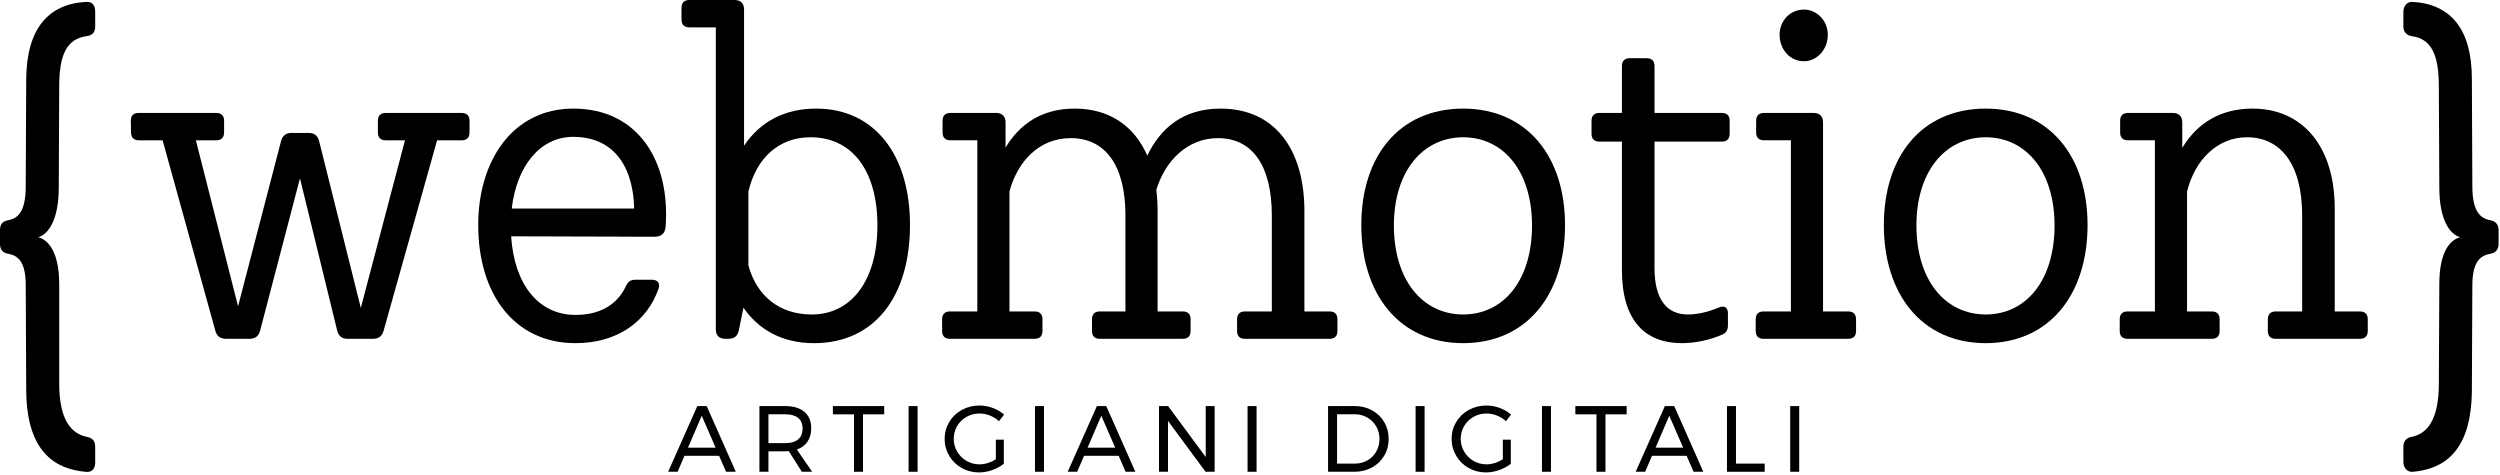
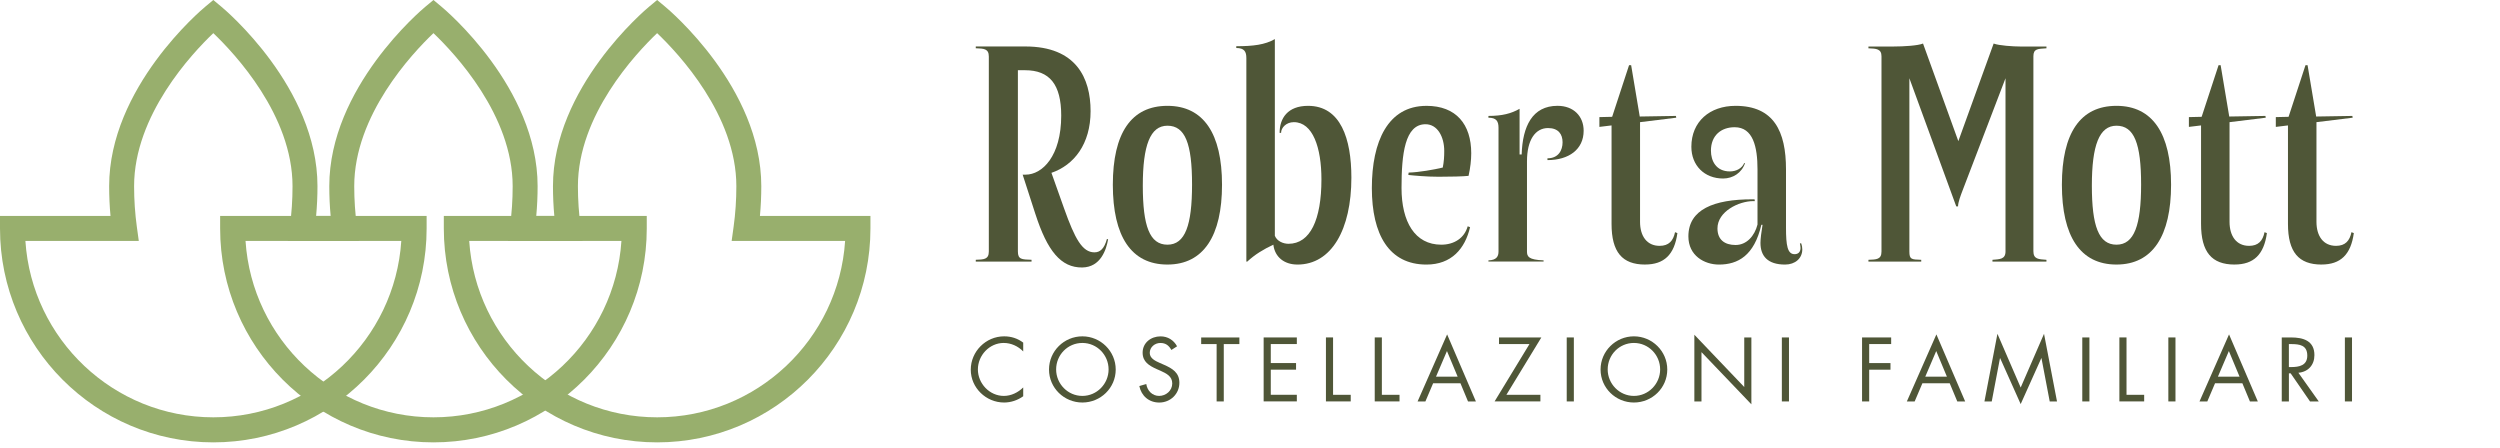
- <svg xmlns="http://www.w3.org/2000/svg" width="100%" height="100%" viewBox="0 0 453 86" version="1.1" xml:space="preserve" style="fill-rule:evenodd;clip-rule:evenodd;stroke-linejoin:round;stroke-miterlimit:2;">
-   <g transform="matrix(1,0,0,1,-194.573,-549.625)">
-     <g transform="matrix(1,0,0,1,279.651,609.602)">
-       <path d="M0,-38.096L0,-35.971C0,-35.05 -0.496,-34.554 -1.416,-34.554L-5.878,-34.554L-15.568,-0.047C-15.844,0.944 -16.474,1.416 -17.497,1.416L-22.07,1.416C-23.109,1.416 -23.731,0.928 -23.983,-0.087L-30.724,-27.665L-37.945,-0.071C-38.206,0.928 -38.835,1.416 -39.866,1.416L-44.124,1.416C-45.156,1.416 -45.785,0.936 -46.061,-0.056L-55.613,-34.554L-59.906,-34.554C-60.827,-34.554 -61.322,-35.042 -61.338,-35.963L-61.37,-38.088C-61.385,-39.009 -60.89,-39.512 -59.969,-39.512L-45.888,-39.512C-44.967,-39.512 -44.471,-39.017 -44.471,-38.096L-44.471,-35.971C-44.471,-35.05 -44.967,-34.554 -45.888,-34.554L-49.586,-34.554L-41.942,-4.477L-34.152,-34.404C-33.892,-35.404 -33.262,-35.892 -32.231,-35.892L-29.169,-35.892C-28.131,-35.892 -27.501,-35.404 -27.249,-34.396L-19.699,-4.181L-11.696,-34.554L-15.191,-34.554C-16.111,-34.554 -16.608,-35.05 -16.608,-35.971L-16.608,-38.096C-16.608,-39.017 -16.111,-39.512 -15.191,-39.512L-1.416,-39.512C-0.496,-39.512 0,-39.017 0,-38.096" style="full:#000;fill-rule:nonzero;" />
-     </g>
-     <g transform="matrix(1,0,0,1,287.303,593.702)">
-       <path d="M0,-6.297L22.188,-6.297C21.9,-15.481 17.222,-19.284 11.161,-19.284C5.035,-19.284 0.879,-13.865 0,-6.297M11.161,-24.4C22.905,-24.4 28.769,-14.829 27.879,-2.983C27.784,-1.787 27.084,-1.18 25.896,-1.18L21.944,-1.18L21.944,-1.192L-0.112,-1.256C0.459,7.517 4.878,12.987 11.554,12.987C15.718,12.987 19.023,11.35 20.708,7.729C21.054,6.974 21.534,6.612 22.353,6.612L25.398,6.612C26.422,6.612 26.934,7.233 26.603,8.209C24.564,14.113 19.228,18.103 11.554,18.103C0.456,18.103 -6.077,9.209 -6.077,-3.306C-6.077,-15.033 0.219,-24.4 11.16,-24.4L11.161,-24.4Z" style="full:#000;fill-rule:nonzero;" />
-     </g>
-     <g transform="matrix(1,0,0,1,353.56,570.956)">
-       <path d="M0,19.519C0,9.602 -4.566,3.541 -12.122,3.541C-17.867,3.541 -21.96,7.319 -23.377,13.38L-23.377,26.76C-21.881,32.27 -17.789,35.654 -11.886,35.654C-4.801,35.654 0,29.594 0,19.519M5.903,19.44C5.903,32.428 -0.551,40.85 -11.492,40.85C-17.457,40.85 -21.633,38.244 -24.276,34.421L-25.109,38.52C-25.321,39.551 -25.943,40.062 -26.998,40.062L-27.549,40.062C-28.674,40.062 -29.28,39.456 -29.28,38.331L-29.28,-16.372L-34.082,-16.372C-35.002,-16.372 -35.498,-16.868 -35.498,-17.789L-35.498,-19.914C-35.498,-20.835 -35.002,-21.331 -34.082,-21.331L-25.896,-21.331C-24.77,-21.331 -24.164,-20.725 -24.164,-19.599L-24.164,5.074C-21.241,0.688 -16.773,-1.654 -11.098,-1.654C-0.551,-1.654 5.903,6.69 5.903,19.44" style="full:#000;fill-rule:nonzero;" />
-     </g>
-     <g transform="matrix(1,0,0,1,435.497,574.261)">
-       <path d="M0,31.798C0.92,31.798 1.416,32.294 1.416,33.215L1.416,35.34C1.416,36.261 0.92,36.757 0,36.757L-15.348,36.757C-16.27,36.757 -16.765,36.261 -16.765,35.34L-16.765,33.215C-16.765,32.294 -16.27,31.798 -15.348,31.798L-10.469,31.798L-10.469,14.403C-10.469,5.352 -14.011,0.393 -20.229,0.393C-25.79,0.393 -29.835,4.562 -31.398,9.775C-31.247,10.997 -31.169,12.28 -31.169,13.616L-31.169,31.798L-26.604,31.798C-25.684,31.798 -25.187,32.294 -25.187,33.215L-25.187,35.34C-25.187,36.261 -25.684,36.757 -26.604,36.757L-41.638,36.757C-42.559,36.757 -43.055,36.261 -43.055,35.34L-43.055,33.215C-43.055,32.294 -42.559,31.798 -41.638,31.798L-36.994,31.798L-36.994,14.403C-36.994,5.352 -40.615,0.393 -46.911,0.393C-52.736,0.393 -56.593,4.722 -58.009,10.074L-58.009,31.798L-53.444,31.798C-52.524,31.798 -52.027,32.294 -52.027,33.215L-52.027,35.34C-52.027,36.261 -52.524,36.757 -53.444,36.757L-68.793,36.757C-69.713,36.757 -70.21,36.261 -70.21,35.34L-70.21,33.215C-70.21,32.294 -69.713,31.798 -68.793,31.798L-63.834,31.798L-63.834,0.786L-68.714,0.786C-69.635,0.786 -70.131,0.291 -70.131,-0.63L-70.131,-2.755C-70.131,-3.676 -69.635,-4.172 -68.714,-4.172L-60.45,-4.172C-59.324,-4.172 -58.718,-3.566 -58.718,-2.441L-58.718,2.101C-56.206,-2.081 -52.207,-4.959 -46.203,-4.959C-39.855,-4.959 -35.369,-1.778 -33.032,3.564C-30.662,-1.394 -26.552,-4.959 -19.758,-4.959C-9.919,-4.959 -4.566,2.44 -4.566,13.616L-4.566,31.798L0,31.798Z" style="full:#000;fill-rule:nonzero;" />
-     </g>
-     <g transform="matrix(1,0,0,1,472.175,590.633)">
-       <path d="M0,-0.158C0,-9.9 -5.099,-16.114 -12.477,-16.136C-19.854,-16.114 -25.03,-9.9 -25.03,-0.158C-25.03,9.743 -19.854,15.956 -12.477,15.977C-5.099,15.956 0,9.743 0,-0.158M-12.436,21.173L-12.516,21.173C-24.117,21.132 -30.933,12.25 -30.933,-0.237C-30.933,-12.566 -24.196,-21.291 -12.516,-21.331L-12.436,-21.331C-0.835,-21.291 5.981,-12.565 5.981,-0.237C5.981,12.25 -0.835,21.132 -12.436,21.173" style="full:#000;fill-rule:nonzero;" />
-     </g>
-     <g transform="matrix(1,0,0,1,494.371,596.693)">
-       <path d="M0,-21.409L0,1.496C0,7.163 2.203,9.917 6.06,9.917C7.816,9.917 9.76,9.453 11.641,8.658C12.648,8.233 13.302,8.619 13.302,9.705L13.302,11.909C13.302,12.712 12.995,13.247 12.263,13.569C9.949,14.577 7.281,15.112 4.958,15.112C-1.653,15.112 -5.903,11.098 -5.903,1.889L-5.903,-21.409L-9.996,-21.409C-10.917,-21.409 -11.413,-21.905 -11.413,-22.826L-11.413,-25.187C-11.413,-26.108 -10.917,-26.603 -9.996,-26.603L-5.903,-26.603L-5.903,-35.104C-5.903,-36.026 -5.407,-36.521 -4.487,-36.521L-1.417,-36.521C-0.496,-36.521 0,-36.026 0,-35.104L0,-26.603L12.2,-26.603C13.12,-26.603 13.616,-26.108 13.616,-25.187L13.616,-22.826C13.616,-21.905 13.12,-21.409 12.2,-21.409L0,-21.409Z" style="full:#000;fill-rule:nonzero;" />
-     </g>
-     <g transform="matrix(1,0,0,1,517.037,606.453)">
-       <path d="M0,-50.532C0,-53.051 1.889,-55.097 4.408,-55.097C6.768,-55.097 8.737,-53.051 8.737,-50.532C8.737,-47.856 6.768,-45.731 4.408,-45.731C1.889,-45.731 0,-47.856 0,-50.532M13.853,1.023L13.853,3.148C13.853,4.069 13.357,4.565 12.436,4.565L-2.912,4.565C-3.833,4.565 -4.329,4.069 -4.329,3.148L-4.329,1.023C-4.329,0.102 -3.833,-0.394 -2.912,-0.394L2.046,-0.394L2.046,-31.406L-2.834,-31.406C-3.754,-31.406 -4.25,-31.901 -4.25,-32.822L-4.25,-34.947C-4.25,-35.868 -3.754,-36.364 -2.834,-36.364L6.139,-36.364C7.265,-36.364 7.871,-35.758 7.871,-34.633L7.871,-0.394L12.436,-0.394C13.357,-0.394 13.853,0.102 13.853,1.023" style="full:#000;fill-rule:nonzero;" />
-     </g>
-     <g transform="matrix(1,0,0,1,566.858,590.633)">
-       <path d="M0,-0.158C0,-9.9 -5.098,-16.114 -12.475,-16.136C-19.853,-16.114 -25.029,-9.9 -25.029,-0.158C-25.029,9.743 -19.853,15.956 -12.475,15.977C-5.098,15.956 0,9.743 0,-0.158M-12.435,21.173L-12.514,21.173C-24.115,21.132 -30.932,12.25 -30.932,-0.237C-30.932,-12.566 -24.195,-21.291 -12.514,-21.331L-12.435,-21.331C-0.834,-21.291 5.982,-12.565 5.982,-0.237C5.982,12.25 -0.834,21.132 -12.435,21.173" style="full:#000;fill-rule:nonzero;" />
-     </g>
-     <g transform="matrix(1,0,0,1,623.609,572.844)">
-       <path d="M0,34.632L0,36.757C0,37.678 -0.496,38.174 -1.417,38.174L-16.686,38.174C-17.608,38.174 -18.103,37.678 -18.103,36.757L-18.103,34.632C-18.103,33.711 -17.608,33.215 -16.686,33.215L-11.885,33.215L-11.885,15.82C-11.885,6.375 -15.9,1.653 -21.882,1.653C-27.233,1.653 -31.327,5.745 -32.743,11.491L-32.743,33.215L-28.257,33.215C-27.336,33.215 -26.84,33.711 -26.84,34.632L-26.84,36.757C-26.84,37.678 -27.336,38.174 -28.257,38.174L-43.526,38.174C-44.448,38.174 -44.943,37.678 -44.943,36.757L-44.943,34.632C-44.943,33.711 -44.448,33.215 -43.526,33.215L-38.568,33.215L-38.568,2.203L-43.449,2.203C-44.369,2.203 -44.864,1.708 -44.864,0.787L-44.864,-1.338C-44.864,-2.259 -44.369,-2.755 -43.449,-2.755L-35.341,-2.755C-34.216,-2.755 -33.61,-2.149 -33.61,-1.024L-33.61,3.569C-30.818,-1.017 -26.561,-3.542 -20.858,-3.542C-11.885,-3.542 -5.982,3.227 -5.982,14.561L-5.982,33.215L-1.417,33.215C-0.496,33.215 0,33.711 0,34.632" style="full:#000;fill-rule:nonzero;" />
-     </g>
-     <g transform="matrix(1,0,0,1,201.523,592.496)">
-       <path d="M0,0.12C1.85,0.6 3.78,2.91 3.78,8.6L3.78,26.61C3.78,33.34 6.02,35.73 8.81,36.29C9.78,36.49 10.3,37 10.3,38.08L10.3,40.93C10.3,42.06 9.73,42.71 8.69,42.63C3.04,42.17 -2.12,39.04 -2.2,27.86L-2.29,8.79C-2.29,4.62 -3.65,3.43 -5.44,3.12C-6.42,2.94 -6.95,2.43 -6.95,1.34L-6.95,-1.19C-6.95,-2.29 -6.43,-2.8 -5.45,-2.97C-3.66,-3.31 -2.29,-4.57 -2.29,-9.12L-2.2,-28.58C-2.12,-37.63 1.78,-42.18 8.69,-42.53C9.73,-42.59 10.3,-41.93 10.3,-40.81L10.3,-38.07C10.3,-36.96 9.75,-36.46 8.74,-36.32C5.09,-35.83 3.78,-32.84 3.78,-27.23L3.7,-8.93C3.7,-3.06 1.85,-0.46 0,0.12" style="full:#000;fill-rule:nonzero;" />
-     </g>
-     <g transform="matrix(1,0,0,1,630.066,551.774)">
-       <path d="M0,81.562L0,78.721C0,77.797 0.581,77.18 1.408,77.026C4.216,76.496 6.425,74.117 6.425,67.328L6.513,49.319C6.513,43.637 8.361,41.326 10.298,40.844C8.361,40.266 6.513,37.666 6.513,31.792L6.425,13.493C6.425,7.879 5.123,4.893 1.532,4.402C0.643,4.287 0,3.651 0,2.679L0,-0.037C0,-1.068 0.686,-1.858 1.637,-1.809C8.538,-1.434 12.41,3.112 12.41,12.145L12.498,31.599C12.498,36.212 13.959,37.445 15.799,37.762C16.643,37.907 17.25,38.523 17.25,39.476L17.25,42.115C17.25,43.069 16.643,43.695 15.79,43.83C13.95,44.128 12.498,45.294 12.498,49.512L12.41,68.58C12.331,79.713 7.296,82.862 1.681,83.343C0.713,83.42 0,82.621 0,81.562" style="full:#000;fill-rule:nonzero;" />
-     </g>
-     <g transform="matrix(1,0,0,1,319.244,627.576)">
-       <path d="M0,3.162L4.998,3.162L2.482,-2.618L0,3.162ZM6.885,7.531L5.627,4.641L-0.646,4.641L-1.887,7.531L-3.604,7.531L1.683,-4.369L3.383,-4.369L8.653,7.531L6.885,7.531Z" style="full:#000;fill-rule:nonzero;" />
-     </g>
-     <g transform="matrix(1,0,0,1,336.839,628.392)">
-       <path d="M0,1.531C1.02,1.531 1.802,1.307 2.346,0.859C2.89,0.412 3.162,-0.248 3.162,-1.121C3.162,-1.971 2.89,-2.615 2.346,-3.051C1.802,-3.488 1.02,-3.705 0,-3.705L-3.026,-3.705L-3.026,1.531L0,1.531ZM3.026,6.716L0.663,2.975C0.391,2.999 0.17,3.01 0,3.01L-3.026,3.01L-3.026,6.716L-4.658,6.716L-4.658,-5.185L0,-5.185C1.507,-5.185 2.672,-4.836 3.494,-4.139C4.315,-3.442 4.726,-2.453 4.726,-1.172C4.726,-0.209 4.502,0.601 4.055,1.259C3.607,1.916 2.964,2.392 2.125,2.686L4.896,6.716L3.026,6.716Z" style="full:#000;fill-rule:nonzero;" />
-     </g>
-     <g transform="matrix(1,0,0,1,345.492,635.107)">
-       <path d="M0,-11.9L9.299,-11.9L9.299,-10.404L5.457,-10.404L5.457,0L3.825,0L3.825,-10.404L0,-10.404L0,-11.9Z" style="full:#000;fill-rule:nonzero;" />
-     </g>
-     <g transform="matrix(1,0,0,1,0,69.314)">
-       <rect x="359.211" y="553.893" width="1.632" height="11.9" style="full:#000;" />
-     </g>
-     <g transform="matrix(1,0,0,1,375.021,629.04)">
-       <path d="M0,0.253L1.445,0.253L1.445,4.622C0.845,5.099 0.142,5.479 -0.663,5.762C-1.468,6.045 -2.267,6.187 -3.06,6.187C-4.204,6.187 -5.253,5.917 -6.205,5.379C-7.156,4.841 -7.907,4.104 -8.457,3.169C-9.007,2.233 -9.281,1.211 -9.281,0.101C-9.281,-1.01 -9.004,-2.027 -8.449,-2.951C-7.894,-3.875 -7.134,-4.602 -6.171,-5.136C-5.208,-5.668 -4.143,-5.934 -2.975,-5.934C-2.147,-5.934 -1.34,-5.787 -0.552,-5.492C0.235,-5.198 0.918,-4.796 1.496,-4.285L0.562,-3.096C0.085,-3.538 -0.462,-3.88 -1.079,-4.124C-1.697,-4.368 -2.329,-4.489 -2.975,-4.489C-3.825,-4.489 -4.606,-4.285 -5.32,-3.878C-6.035,-3.47 -6.599,-2.914 -7.013,-2.212C-7.426,-1.509 -7.633,-0.738 -7.633,0.101C-7.633,0.94 -7.423,1.713 -7.004,2.421C-6.585,3.129 -6.018,3.691 -5.304,4.104C-4.59,4.518 -3.808,4.725 -2.958,4.725C-2.459,4.725 -1.952,4.643 -1.437,4.478C-0.921,4.314 -0.441,4.084 0,3.789L0,0.253Z" style="full:#000;fill-rule:nonzero;" />
-     </g>
-     <g transform="matrix(1,0,0,1,0,69.314)">
-       <rect x="382.11" y="553.893" width="1.632" height="11.9" style="full:#000;" />
-     </g>
-     <g transform="matrix(1,0,0,1,391.647,627.576)">
-       <path d="M0,3.162L4.998,3.162L2.481,-2.618L0,3.162ZM6.885,7.531L5.627,4.641L-0.646,4.641L-1.888,7.531L-3.604,7.531L1.683,-4.369L3.383,-4.369L8.652,7.531L6.885,7.531Z" style="full:#000;fill-rule:nonzero;" />
-     </g>
-     <g transform="matrix(1,0,0,1,413.049,635.107)">
-       <path d="M0,-11.9L1.615,-11.9L1.615,0L-0.034,0L-6.834,-9.213L-6.834,0L-8.466,0L-8.466,-11.9L-6.817,-11.9L0,-2.669L0,-11.9Z" style="full:#000;fill-rule:nonzero;" />
-     </g>
-     <g transform="matrix(1,0,0,1,0,69.314)">
-       <rect x="420.631" y="553.893" width="1.631" height="11.9" style="full:#000;" />
-     </g>
-     <g transform="matrix(1,0,0,1,442.348,625.264)">
-       <path d="M0,7.787C0.675,7.401 1.207,6.869 1.599,6.188C1.989,5.509 2.185,4.75 2.185,3.911C2.185,3.06 1.986,2.296 1.59,1.616C1.193,0.935 0.652,0.4 -0.033,0.009C-0.72,-0.382 -1.481,-0.577 -2.32,-0.577L-5.499,-0.577L-5.499,8.365L-2.252,8.365C-1.425,8.365 -0.674,8.172 0,7.787M0.851,-1.283C1.785,-0.767 2.52,-0.056 3.052,0.85C3.585,1.758 3.851,2.771 3.851,3.893C3.851,5.016 3.582,6.03 3.043,6.936C2.505,7.844 1.766,8.555 0.825,9.07C-0.116,9.586 -1.17,9.844 -2.337,9.844L-7.131,9.844L-7.131,-2.057L-2.286,-2.057C-1.13,-2.057 -0.085,-1.798 0.851,-1.283" style="full:#000;fill-rule:nonzero;" />
-     </g>
-     <g transform="matrix(1,0,0,1,0,69.314)">
-       <rect x="451.077" y="553.893" width="1.632" height="11.9" style="full:#000;" />
-     </g>
-     <g transform="matrix(1,0,0,1,466.887,629.04)">
-       <path d="M0,0.253L1.445,0.253L1.445,4.622C0.845,5.099 0.142,5.479 -0.663,5.762C-1.468,6.045 -2.267,6.187 -3.06,6.187C-4.204,6.187 -5.253,5.917 -6.205,5.379C-7.156,4.841 -7.907,4.104 -8.457,3.169C-9.007,2.233 -9.281,1.211 -9.281,0.101C-9.281,-1.01 -9.004,-2.027 -8.449,-2.951C-7.894,-3.875 -7.134,-4.602 -6.171,-5.136C-5.208,-5.668 -4.143,-5.934 -2.975,-5.934C-2.147,-5.934 -1.34,-5.787 -0.552,-5.492C0.235,-5.198 0.918,-4.796 1.496,-4.285L0.562,-3.096C0.085,-3.538 -0.462,-3.88 -1.079,-4.124C-1.697,-4.368 -2.329,-4.489 -2.975,-4.489C-3.825,-4.489 -4.606,-4.285 -5.32,-3.878C-6.035,-3.47 -6.599,-2.914 -7.013,-2.212C-7.426,-1.509 -7.633,-0.738 -7.633,0.101C-7.633,0.94 -7.423,1.713 -7.004,2.421C-6.585,3.129 -6.018,3.691 -5.304,4.104C-4.59,4.518 -3.808,4.725 -2.958,4.725C-2.459,4.725 -1.952,4.643 -1.437,4.478C-0.921,4.314 -0.441,4.084 0,3.789L0,0.253Z" style="full:#000;fill-rule:nonzero;" />
-     </g>
-     <g transform="matrix(1,0,0,1,0,69.314)">
-       <rect x="473.977" y="553.893" width="1.632" height="11.9" style="full:#000;" />
-     </g>
-     <g transform="matrix(1,0,0,1,480.027,635.107)">
-       <path d="M0,-11.9L9.299,-11.9L9.299,-10.404L5.457,-10.404L5.457,0L3.825,0L3.825,-10.404L0,-10.404L0,-11.9Z" style="full:#000;fill-rule:nonzero;" />
-     </g>
-     <g transform="matrix(1,0,0,1,494.563,627.576)">
-       <path d="M0,3.162L4.998,3.162L2.481,-2.618L0,3.162ZM6.885,7.531L5.627,4.641L-0.646,4.641L-1.888,7.531L-3.604,7.531L1.683,-4.369L3.383,-4.369L8.652,7.531L6.885,7.531Z" style="full:#000;fill-rule:nonzero;" />
-     </g>
-     <g transform="matrix(1,0,0,1,507.5,635.107)">
-       <path d="M0,-11.9L1.632,-11.9L1.632,-1.478L6.834,-1.478L6.834,0L0,0L0,-11.9Z" style="full:#000;fill-rule:nonzero;" />
-     </g>
-     <g transform="matrix(1,0,0,1,0,69.314)">
-       <rect x="518.958" y="553.893" width="1.632" height="11.9" style="full:#000;" />
-     </g>
-   </g>
+ <svg xmlns="http://www.w3.org/2000/svg" width="363" height="65" viewBox="0 0 363 65" fill="none">
+   <path d="M150.342 31.089L148.489 25.359H148.92C151.331 25.359 154.089 22.688 154.089 16.786C154.089 12.263 152.409 10.196 148.833 10.196H147.798V36.514C147.798 37.676 148.359 37.676 149.78 37.721V37.981H141.682V37.721C142.843 37.679 143.577 37.679 143.577 36.514V8.214C143.577 7.052 142.843 7.052 141.682 7.007V6.747H148.875C156.283 6.747 158.353 11.355 158.353 16.138C158.353 20.92 155.942 23.977 152.668 25.096L154.521 30.307C156.072 34.658 157.149 36.641 158.914 36.641C159.732 36.641 160.335 36.125 160.725 34.704L160.897 34.746C160.637 36.255 159.819 38.795 157.149 38.838C154.047 38.88 152.068 36.427 150.342 31.083V31.089Z" fill="#4F5637" />
+   <path d="M169.511 38.412C164.254 38.412 161.584 34.321 161.584 26.825C161.584 19.33 164.254 15.368 169.511 15.368C174.767 15.368 177.437 19.418 177.437 26.825C177.437 34.233 174.767 38.412 169.511 38.412ZM169.511 18.253C167.012 18.253 165.935 21.095 165.935 26.955C165.935 32.815 166.925 35.528 169.511 35.528C172.097 35.528 173.086 32.685 173.086 26.783C173.086 20.881 172.097 18.253 169.511 18.253Z" fill="#4F5637" />
+   <path d="M188.379 38.412C186.484 38.412 185.105 37.335 184.891 35.528C183.427 36.215 182.22 36.949 181.101 37.984H180.971V8.434C180.971 7.487 180.67 6.971 179.508 6.971V6.711C181.964 6.711 183.687 6.497 185.108 5.676V34.236C185.41 35.011 186.315 35.398 187.091 35.398C190.235 35.398 191.873 31.91 191.873 26.05C191.873 21.442 190.624 17.737 187.866 17.737C186.747 17.737 186.013 18.555 186.013 19.288H185.799C185.799 17.179 186.961 15.368 189.933 15.368C194.67 15.368 196.221 20.151 196.221 25.793C196.221 33.331 193.337 38.415 188.382 38.415L188.379 38.412Z" fill="#4F5637" />
+   <path d="M207.117 15.368C211.426 15.368 213.623 18.039 213.623 22.26C213.623 23.25 213.493 24.372 213.236 25.534C212.461 25.621 210.65 25.664 208.885 25.664C207.12 25.664 205.31 25.492 204.492 25.404L204.534 25.06C206.043 25.018 208.24 24.629 209.489 24.327C209.661 23.467 209.703 22.776 209.703 21.916C209.703 19.849 208.713 18.039 206.99 18.039C203.976 18.039 203.502 22.39 203.502 27.299C203.502 32.208 205.439 35.528 209.275 35.528C211.127 35.528 212.633 34.58 213.11 32.857L213.454 32.987C212.72 36.131 210.741 38.415 207.12 38.415C201.692 38.415 199.193 34.064 199.193 27.302C199.193 20.54 201.52 15.371 207.12 15.371L207.117 15.368Z" fill="#4F5637" />
+   <path d="M216.12 37.981V37.809C217.282 37.766 217.584 37.247 217.584 36.517V18.555C217.584 17.607 217.282 17.091 216.12 17.091V16.832C218.103 16.832 219.436 16.488 220.643 15.797V22.429H220.945C221.075 18.337 222.496 15.365 226.156 15.365C228.483 15.365 229.946 16.874 229.946 18.983C229.946 21.696 227.792 23.247 224.69 23.247V22.987C226.283 22.987 226.886 21.825 226.886 20.661C226.886 19.496 226.283 18.594 224.777 18.594C222.924 18.594 221.718 20.317 221.718 23.419V36.514C221.718 37.247 221.932 37.721 224.128 37.806V37.978H216.117L216.12 37.981Z" fill="#4F5637" />
+   <path d="M238.864 38.412C235.548 38.412 233.997 36.602 233.997 32.51V18.211L232.231 18.425V17.004L234.084 16.961L236.54 9.466H236.842L238.091 16.919L243.348 16.832L243.39 17.091L238.134 17.737V32.208C238.134 34.275 239.123 35.697 240.976 35.697C242.313 35.697 242.958 34.963 243.215 33.714L243.559 33.844C243.127 36.988 241.622 38.409 238.864 38.409V38.412Z" fill="#4F5637" />
+   <path d="M253.38 23.681C252.906 25.102 251.615 25.92 250.193 25.92C247.481 25.92 245.586 24.025 245.586 21.312C245.586 17.652 248.256 15.368 252.004 15.368C257.562 15.368 259.327 19.074 259.327 24.586V33.071C259.327 35.657 259.541 36.907 260.576 36.907C261.05 36.907 261.436 36.647 261.436 36.001C261.436 35.829 261.394 35.615 261.349 35.355L261.521 35.313C261.65 35.657 261.693 35.959 261.693 36.218C261.693 37.51 260.658 38.415 259.194 38.415C256.654 38.415 255.619 37.166 255.619 35.271C255.619 34.71 255.748 33.678 255.92 32.643H255.748C254.713 37.124 252.345 38.415 249.59 38.415C247.481 38.415 245.154 37.124 245.154 34.324C245.154 30.404 248.86 28.941 254.415 28.941H254.759L254.801 29.2H254.587C252.478 29.2 249.376 30.709 249.376 33.162C249.376 34.797 250.411 35.573 252.004 35.573C253.597 35.573 254.762 34.281 255.19 32.601V24.589C255.19 21.316 254.544 18.473 251.874 18.473C249.892 18.473 248.428 19.68 248.428 21.877C248.428 23.34 249.161 24.891 251.186 24.891C252.134 24.891 252.951 24.417 253.253 23.684H253.383L253.38 23.681Z" fill="#4F5637" />
+   <path d="M271.3 6.753H274.96C276.469 6.753 278.493 6.624 279.224 6.322L284.35 20.495L289.477 6.322C290.252 6.624 292.361 6.753 293.312 6.753H297.144V7.013C295.895 7.1 295.249 7.055 295.249 8.175V36.475C295.249 37.637 295.982 37.637 297.144 37.724V37.984H289.305V37.724C290.295 37.637 291.2 37.682 291.2 36.517V11.361L284.954 27.685C284.694 28.373 284.308 29.366 284.308 29.97H284.048L277.241 11.361V36.517C277.241 37.679 277.543 37.679 278.964 37.724V37.984H271.297V37.724C272.459 37.682 273.192 37.682 273.192 36.517V8.175C273.192 7.097 272.459 7.055 271.297 7.013V6.753H271.3Z" fill="#4F5637" />
+   <path d="M307.313 38.412C302.057 38.412 299.387 34.321 299.387 26.825C299.387 19.33 302.057 15.368 307.313 15.368C312.57 15.368 315.24 19.418 315.24 26.825C315.24 34.233 312.57 38.412 307.313 38.412ZM307.313 18.253C304.815 18.253 303.738 21.095 303.738 26.955C303.738 32.815 304.728 35.528 307.313 35.528C309.899 35.528 310.889 32.685 310.889 26.783C310.889 20.881 309.899 18.253 307.313 18.253Z" fill="#4F5637" />
+   <path d="M324.459 38.412C321.143 38.412 319.592 36.602 319.592 32.51V18.211L317.827 18.425V17.004L319.679 16.961L322.136 9.466H322.437L323.686 16.919L328.943 16.832L328.985 17.091L323.729 17.737V32.208C323.729 34.275 324.718 35.697 326.571 35.697C327.908 35.697 328.554 34.963 328.81 33.714L329.154 33.844C328.723 36.988 327.217 38.409 324.459 38.409V38.412Z" fill="#4F5637" />
+   <path d="M337.081 38.412C333.764 38.412 332.213 36.602 332.213 32.51V18.211L330.448 18.425V17.004L332.301 16.961L334.757 9.466H335.059L336.308 16.919L341.564 16.832L341.607 17.091L336.35 17.737V32.208C336.35 34.275 337.34 35.697 339.193 35.697C340.529 35.697 341.175 34.963 341.432 33.714L341.776 33.844C341.344 36.988 339.838 38.409 337.081 38.409V38.412Z" fill="#4F5637" />
+   <path d="M148.571 51.03C147.83 50.265 146.809 49.796 145.736 49.796C143.666 49.796 141.99 51.595 141.99 53.641C141.99 55.687 143.68 57.487 145.76 57.487C146.809 57.487 147.83 56.993 148.571 56.253V57.535C147.769 58.114 146.785 58.446 145.798 58.446C143.173 58.446 140.955 56.315 140.955 53.679C140.955 51.043 143.135 48.836 145.798 48.836C146.833 48.836 147.745 49.131 148.571 49.748V51.03Z" fill="#4F5637" />
+   <path d="M162.002 53.655C162.002 56.328 159.809 58.446 157.159 58.446C154.51 58.446 152.316 56.328 152.316 53.655C152.316 50.982 154.51 48.836 157.159 48.836C159.809 48.836 162.002 50.992 162.002 53.655ZM153.351 53.641C153.351 55.735 155.051 57.487 157.159 57.487C159.267 57.487 160.967 55.735 160.967 53.641C160.967 51.547 159.291 49.796 157.159 49.796C155.027 49.796 153.351 51.533 153.351 53.641Z" fill="#4F5637" />
+   <path d="M170.083 50.81C169.713 50.169 169.271 49.799 168.482 49.799C167.694 49.799 166.944 50.392 166.944 51.242C166.944 52.044 167.77 52.414 168.397 52.695L169.014 52.966C170.22 53.497 171.245 54.101 171.245 55.578C171.245 57.206 169.939 58.45 168.325 58.45C166.834 58.45 165.723 57.49 165.429 56.047L166.44 55.763C166.577 56.712 167.303 57.487 168.301 57.487C169.298 57.487 170.21 56.722 170.21 55.677C170.21 54.632 169.36 54.224 168.496 53.83L167.931 53.583C166.848 53.09 165.909 52.534 165.909 51.205C165.909 49.762 167.129 48.84 168.51 48.84C169.545 48.84 170.419 49.371 170.912 50.283L170.086 50.814L170.083 50.81Z" fill="#4F5637" />
+   <path d="M177.689 58.289H176.654V49.96H174.412V49.001H179.958V49.96H177.692V58.289H177.689Z" fill="#4F5637" />
+   <path d="M183.481 48.997H188.3V49.957H184.517V52.716H188.187V53.676H184.517V57.322H188.3V58.282H183.481V48.99V48.997Z" fill="#4F5637" />
+   <path d="M193.561 57.326H196.125V58.285H192.526V48.994H193.561V57.322V57.326Z" fill="#4F5637" />
+   <path d="M200.646 57.326H203.21V58.285H199.611V48.994H200.646V57.322V57.326Z" fill="#4F5637" />
+   <path d="M208.089 55.653L206.968 58.289H205.834L210.122 48.555L214.299 58.289H213.155L212.058 55.653H208.089ZM210.098 50.971L208.507 54.694H211.65L210.098 50.971Z" fill="#4F5637" />
+   <path d="M223.667 57.326V58.285H217.015L222.08 49.957H217.656V48.997H223.804L218.728 57.326H223.671H223.667Z" fill="#4F5637" />
+   <path d="M228.523 58.289H227.488V48.997H228.523V58.289Z" fill="#4F5637" />
+   <path d="M242.088 53.655C242.088 56.328 239.894 58.446 237.245 58.446C234.596 58.446 232.402 56.328 232.402 53.655C232.402 50.982 234.596 48.836 237.245 48.836C239.894 48.836 242.088 50.992 242.088 53.655ZM233.437 53.641C233.437 55.735 235.137 57.487 237.245 57.487C239.353 57.487 241.053 55.735 241.053 53.641C241.053 51.547 239.377 49.796 237.245 49.796C235.113 49.796 233.437 51.533 233.437 53.641Z" fill="#4F5637" />
+   <path d="M246.02 48.603L253.265 56.195V48.997H254.3V58.707L247.055 51.129V58.289H246.02V48.603Z" fill="#4F5637" />
+   <path d="M259.76 58.289H258.725V48.997H259.76V58.289Z" fill="#4F5637" />
+   <path d="M271.406 49.96V52.719H274.498V53.679H271.406V58.289H270.371V48.997H274.597V49.957H271.406V49.96Z" fill="#4F5637" />
+   <path d="M279.131 55.653L278.01 58.289H276.876L281.164 48.555L285.341 58.289H284.197L283.1 55.653H279.131ZM281.14 50.971L279.549 54.694H282.692L281.14 50.971Z" fill="#4F5637" />
+   <path d="M290.027 48.469L293.403 56.27L296.792 48.469L298.677 58.289H297.618L296.422 52.006H296.398L293.403 58.673L290.421 52.006H290.397L289.201 58.289H288.142L290.027 48.469Z" fill="#4F5637" />
+   <path d="M303.383 58.289H302.348V48.997H303.383V58.289Z" fill="#4F5637" />
+   <path d="M308.77 57.326H311.334V58.285H307.735V48.994H308.77V57.322V57.326Z" fill="#4F5637" />
+   <path d="M315.879 58.289H314.844V48.997H315.879V58.289Z" fill="#4F5637" />
+   <path d="M321.623 55.653L320.503 58.289H319.368L323.656 48.555L327.834 58.289H326.689L325.592 55.653H321.623ZM323.632 50.971L322.041 54.694H325.184L323.632 50.971Z" fill="#4F5637" />
+   <path d="M332.345 58.289H331.31V48.997H332.653C334.415 48.997 336.053 49.467 336.053 51.561C336.053 52.99 335.155 54.001 333.726 54.125L336.684 58.289H335.415L332.605 54.21H332.348V58.289H332.345ZM332.345 53.299H332.663C333.835 53.299 335.018 53.076 335.018 51.636C335.018 50.108 333.897 49.96 332.653 49.96H332.345V53.299Z" fill="#4F5637" />
+   <path d="M341.512 58.289H340.477V48.997H341.512V58.289Z" fill="#4F5637" />
+   <path d="M30.978 64.232C13.895 64.232 0 50.298 0 33.168V31.35H16.045C15.914 29.93 15.849 28.482 15.849 27.033C15.849 12.715 29.248 1.434 29.819 0.961L30.973 0L32.127 0.961C32.698 1.434 46.097 12.715 46.097 27.033C46.097 28.482 46.032 29.93 45.901 31.35H61.946V33.168C61.946 50.298 48.051 64.232 30.968 64.232H30.978ZM3.688 34.987C4.622 49.267 16.508 60.595 30.978 60.595C45.448 60.595 57.333 49.267 58.268 34.987H41.793L42.078 32.92C42.344 31.008 42.475 29.025 42.475 27.033C42.475 16.741 34.1 7.794 30.973 4.813C27.846 7.794 19.471 16.741 19.471 27.033C19.471 29.025 19.606 31.008 19.868 32.92L20.153 34.987H3.678H3.688Z" fill="#98AF6D" />
+   <path d="M62.941 64.232C45.859 64.232 31.964 50.298 31.964 33.168V31.35H48.009C47.878 29.925 47.813 28.482 47.813 27.033C47.813 12.715 61.212 1.434 61.782 0.961L62.937 6.10352e-05L64.091 0.961C64.662 1.434 78.061 12.715 78.061 27.033C78.061 28.482 77.996 29.93 77.865 31.35H93.91V33.168C93.91 50.298 80.015 64.232 62.932 64.232H62.941ZM35.651 34.987C36.586 49.267 48.472 60.595 62.941 60.595C77.412 60.595 89.297 49.267 90.232 34.987H73.757L74.042 32.92C74.308 31.008 74.439 29.025 74.439 27.033C74.439 16.741 66.064 7.794 62.937 4.813C59.81 7.794 51.435 16.741 51.435 27.033C51.435 29.025 51.57 31.008 51.832 32.92L52.117 34.987H35.642H35.651Z" fill="#98AF6D" />
+   <path d="M95.42 64.232C78.337 64.232 64.442 50.298 64.442 33.168V31.35H80.487C80.356 29.93 80.291 28.482 80.291 27.033C80.291 12.715 93.691 1.434 94.261 0.961L95.415 6.10352e-05L96.57 0.961C97.14 1.434 110.54 12.715 110.54 27.033C110.54 28.482 110.474 29.93 110.343 31.35H126.388V33.168C126.388 50.298 112.493 64.232 95.411 64.232H95.42ZM68.13 34.987C69.065 49.267 80.95 60.595 95.42 60.595C109.89 60.595 121.775 49.267 122.71 34.987H106.235L106.52 32.92C106.787 31.008 106.918 29.025 106.918 27.033C106.918 16.741 98.542 7.794 95.415 4.813C92.289 7.794 83.913 16.741 83.913 27.033C83.913 29.025 84.049 31.008 84.311 32.92L84.596 34.987H68.121H68.13Z" fill="#98AF6D" />
</svg>
